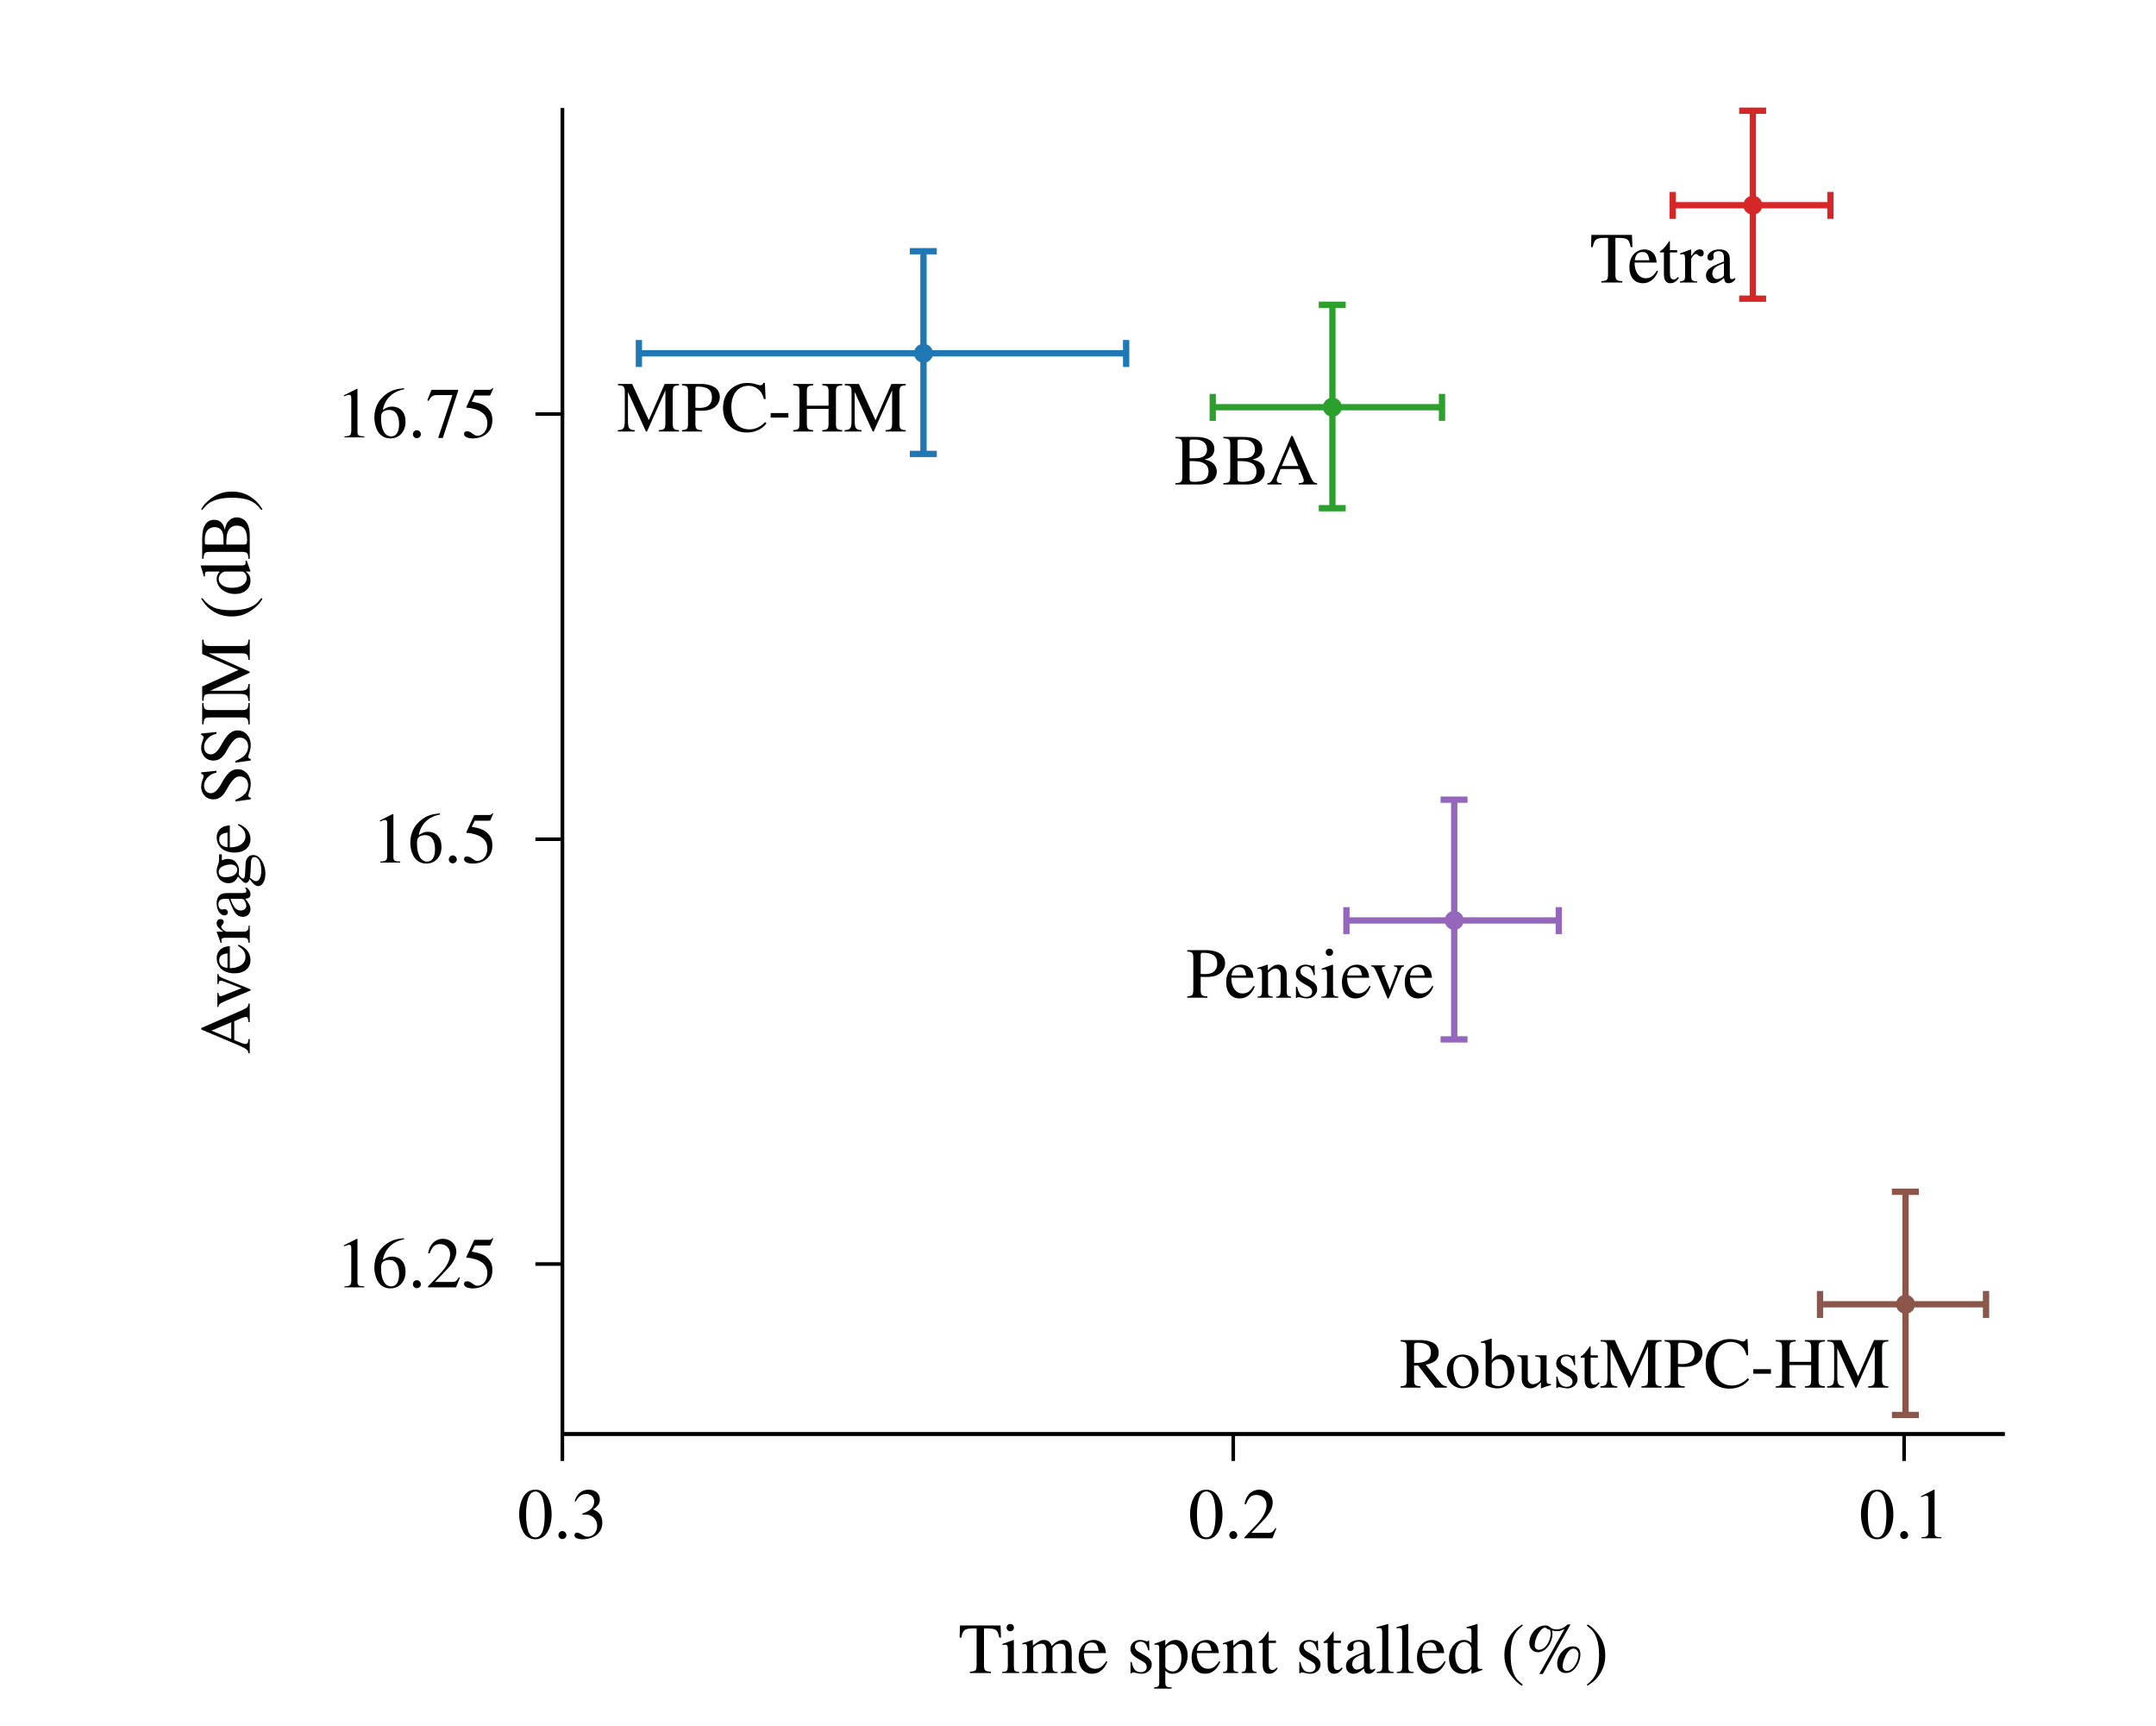
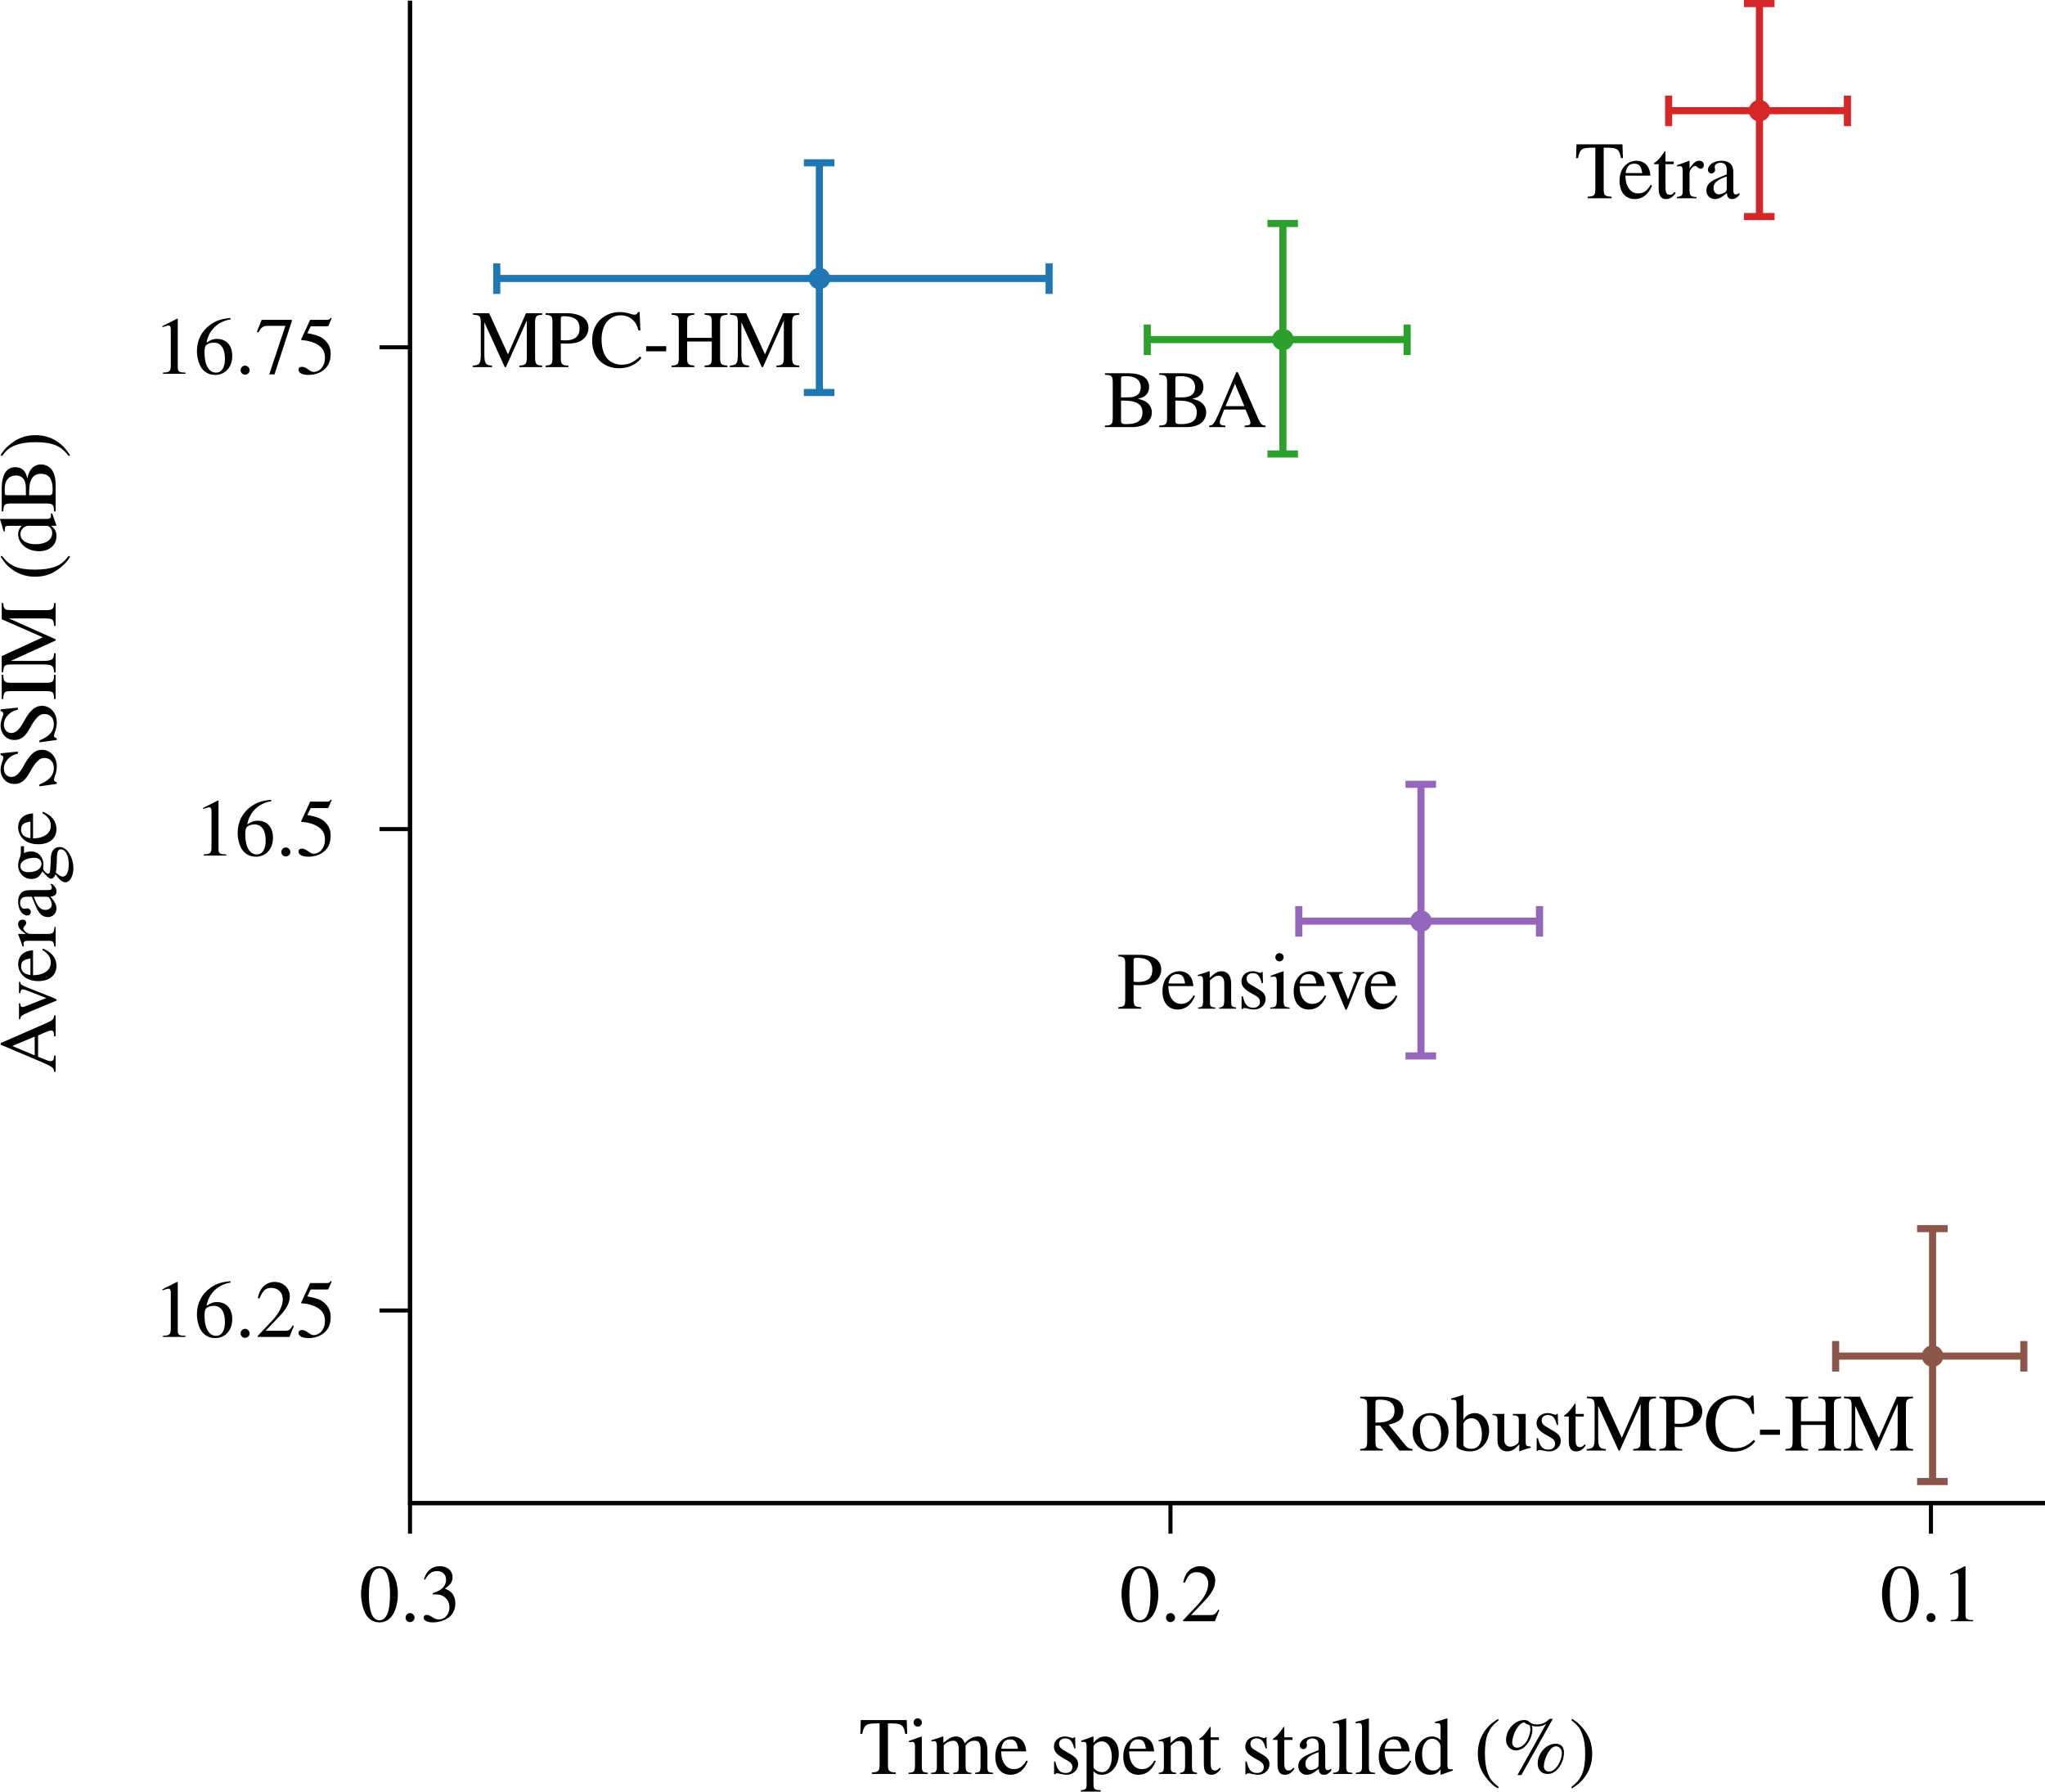
- <svg xmlns="http://www.w3.org/2000/svg" xmlns:xlink="http://www.w3.org/1999/xlink" width="600" height="480" viewBox="0 0 600 480" version="1.1" id="svg2185">
+ <svg xmlns="http://www.w3.org/2000/svg" xmlns:xlink="http://www.w3.org/1999/xlink" width="502.06" height="439.915" viewBox="0 0 502.06 439.915" version="1.1" id="svg2185">
  <defs id="defs2189">
    <defs id="defs2010">
-       <circle stroke="currentColor" stroke-width="0.5" r="0.5" id="gpDot" />
-       <path d="M-1,0 h2 M0,-1 v2" stroke="currentColor" stroke-width="0.133" id="gpPt0" />
-       <path d="M-1,-1 L1,1 M1,-1 L-1,1" stroke="currentColor" stroke-width="0.133" id="gpPt1" />
-       <path d="M-1,0 L1,0 M0,-1 L0,1 M-1,-1 L1,1 M-1,1 L1,-1" stroke="currentColor" stroke-width="0.133" id="gpPt2" />
-       <rect height="2" width="2" y="-1" x="-1" stroke="currentColor" stroke-width="0.133" id="gpPt3" />
-       <rect height="2" width="2" y="-1" x="-1" fill="currentColor" stroke="currentColor" stroke-width="0.133" id="gpPt4" />
-       <circle r="1" cy="0" cx="0" stroke="currentColor" stroke-width="0.133" id="gpPt5" />
-       <use stroke="none" fill="currentColor" id="gpPt6" xlink:href="#gpPt5" />
-       <path d="M0,-1.33 L-1.33,0.67 L1.33,0.67 z" stroke="currentColor" stroke-width="0.133" id="gpPt7" />
-       <use stroke="none" fill="currentColor" id="gpPt8" xlink:href="#gpPt7" />
-       <use transform="rotate(180)" stroke="currentColor" id="gpPt9" xlink:href="#gpPt7" />
-       <use stroke="none" fill="currentColor" id="gpPt10" xlink:href="#gpPt9" />
-       <use transform="rotate(45)" stroke="currentColor" id="gpPt11" xlink:href="#gpPt3" />
-       <use stroke="none" fill="currentColor" id="gpPt12" xlink:href="#gpPt11" />
-       <path d="M0,1.330 L1.265,0.411 L0.782,-1.067 L-0.782,-1.076 L-1.265,0.411 z" stroke="currentColor" stroke-width="0.133" id="gpPt13" />
-       <use stroke="none" fill="currentColor" id="gpPt14" xlink:href="#gpPt13" />
+       <circle r="0.5" id="gpDot" cx="0" cy="0" style="stroke:currentColor;stroke-width:0.5" />
+       <path d="M -1,0 H 1 M 0,-1 v 2" id="gpPt0" style="stroke:currentColor;stroke-width:0.133" />
+       <path d="M -1,-1 1,1 M 1,-1 -1,1" id="gpPt1" style="stroke:currentColor;stroke-width:0.133" />
+       <path d="M -1,0 H 1 M 0,-1 v 2 m -1,-2 2,2 m -2,0 2,-2" id="gpPt2" style="stroke:currentColor;stroke-width:0.133" />
+       <rect height="2" width="2" y="-1" x="-1" id="gpPt3" style="stroke:currentColor;stroke-width:0.133" />
+       <rect height="2" width="2" y="-1" x="-1" id="gpPt4" style="fill:currentColor;stroke:currentColor;stroke-width:0.133" />
+       <circle r="1" cy="0" cx="0" id="gpPt5" style="stroke:currentColor;stroke-width:0.133" />
+       <use id="gpPt6" xlink:href="#gpPt5" style="fill:currentColor;stroke:none" x="0" y="0" width="100%" height="100%" />
+       <path d="m 0,-1.33 -1.33,2 h 2.66 z" id="gpPt7" style="stroke:currentColor;stroke-width:0.133" />
+       <use id="gpPt8" xlink:href="#gpPt7" style="fill:currentColor;stroke:none" x="0" y="0" width="100%" height="100%" />
+       <use transform="scale(-1)" id="gpPt9" xlink:href="#gpPt7" style="stroke:currentColor" x="0" y="0" width="100%" height="100%" />
+       <use id="gpPt10" xlink:href="#gpPt9" style="fill:currentColor;stroke:none" x="0" y="0" width="100%" height="100%" />
+       <use transform="rotate(45)" id="gpPt11" xlink:href="#gpPt3" style="stroke:currentColor" x="0" y="0" width="100%" height="100%" />
+       <use id="gpPt12" xlink:href="#gpPt11" style="fill:currentColor;stroke:none" x="0" y="0" width="100%" height="100%" />
+       <path d="M 0,1.33 1.265,0.411 0.782,-1.067 -0.782,-1.076 -1.265,0.411 Z" id="gpPt13" style="stroke:currentColor;stroke-width:0.133" />
+       <use id="gpPt14" xlink:href="#gpPt13" style="fill:currentColor;stroke:none" x="0" y="0" width="100%" height="100%" />
      <filter width="1" height="1" y="0" x="0" filterUnits="objectBoundingBox" id="textbox">
        <feFlood id="feFlood2000" result="bgnd" flood-opacity="1" flood-color="white" />
        <feComposite id="feComposite2002" operator="atop" in2="bgnd" in="SourceGraphic" />
      </filter>
      <filter width="1" height="1" y="0" x="0" filterUnits="objectBoundingBox" id="greybox">
        <feFlood id="feFlood2005" result="grey" flood-opacity="1" flood-color="lightgrey" />
        <feComposite id="feComposite2007" operator="atop" in2="grey" in="SourceGraphic" />
      </filter>
    </defs>
  </defs>
-   <rect style="fill:none" id="rect1982" height="480" width="600" y="0" x="0" />
-   <path d="M 156.5,351.7 H 149" id="path2014" style="color:#000000;fill:none;stroke:#000000;stroke-width:1;stroke-linecap:butt;stroke-linejoin:miter" />
-   <text style="color:#000000;font-size:20px;font-family:Times;text-anchor:end;fill:#000000;stroke:none;stroke-width:1;stroke-linecap:butt;stroke-linejoin:miter" id="text2018" x="138.5" y="358.2">
+   <path d="m 100.66,321.775 h -7.5" id="path2014" style="color:#000000;fill:none;stroke:#000000;stroke-width:1;stroke-linecap:butt;stroke-linejoin:miter" />
+   <text style="color:#000000;font-size:20px;font-family:Times;text-anchor:end;fill:#000000;stroke:none;stroke-width:1;stroke-linecap:butt;stroke-linejoin:miter" id="text2018" x="82.66" y="328.275">
    <tspan style="font-family:Times" id="tspan2016">16.25</tspan>
  </text>
-   <path d="M 156.5,233.5 H 149" id="path2024" style="color:#000000;fill:none;stroke:#000000;stroke-width:1;stroke-linecap:butt;stroke-linejoin:miter" />
-   <text style="color:#000000;font-size:20px;font-family:Times;text-anchor:end;fill:#000000;stroke:none;stroke-width:1;stroke-linecap:butt;stroke-linejoin:miter" id="text2028" x="138.5" y="240">
+   <path d="m 100.66,203.575 h -7.5" id="path2024" style="color:#000000;fill:none;stroke:#000000;stroke-width:1;stroke-linecap:butt;stroke-linejoin:miter" />
+   <text style="color:#000000;font-size:20px;font-family:Times;text-anchor:end;fill:#000000;stroke:none;stroke-width:1;stroke-linecap:butt;stroke-linejoin:miter" id="text2028" x="82.66" y="210.075">
    <tspan style="font-family:Times" id="tspan2026">16.5</tspan>
  </text>
-   <path d="M 156.5,115.2 H 149" id="path2034" style="color:#000000;fill:none;stroke:#000000;stroke-width:1;stroke-linecap:butt;stroke-linejoin:miter" />
-   <text style="color:#000000;font-size:20px;font-family:Times;text-anchor:end;fill:#000000;stroke:none;stroke-width:1;stroke-linecap:butt;stroke-linejoin:miter" id="text2038" x="138.5" y="121.7">
+   <path d="m 100.66,85.275 h -7.5" id="path2034" style="color:#000000;fill:none;stroke:#000000;stroke-width:1;stroke-linecap:butt;stroke-linejoin:miter" />
+   <text style="color:#000000;font-size:20px;font-family:Times;text-anchor:end;fill:#000000;stroke:none;stroke-width:1;stroke-linecap:butt;stroke-linejoin:miter" id="text2038" x="82.66" y="91.775">
    <tspan style="font-family:Times" id="tspan2036">16.75</tspan>
  </text>
-   <path d="m 529.9,399 v 7.5" id="path2044" style="color:#000000;fill:none;stroke:#000000;stroke-width:1;stroke-linecap:butt;stroke-linejoin:miter" />
-   <text style="color:#000000;font-size:20px;font-family:Times;text-anchor:middle;fill:#000000;stroke:none;stroke-width:1;stroke-linecap:butt;stroke-linejoin:miter" id="text2048" x="529.9" y="428">
+   <path d="m 474.06,369.075 v 7.5" id="path2044" style="color:#000000;fill:none;stroke:#000000;stroke-width:1;stroke-linecap:butt;stroke-linejoin:miter" />
+   <text style="color:#000000;font-size:20px;font-family:Times;text-anchor:middle;fill:#000000;stroke:none;stroke-width:1;stroke-linecap:butt;stroke-linejoin:miter" id="text2048" x="474.06" y="398.075">
    <tspan style="font-family:Times" id="tspan2046">0.1</tspan>
  </text>
-   <path d="m 343.2,399 v 7.5" id="path2054" style="color:#000000;fill:none;stroke:#000000;stroke-width:1;stroke-linecap:butt;stroke-linejoin:miter" />
-   <text style="color:#000000;font-size:20px;font-family:Times;text-anchor:middle;fill:#000000;stroke:none;stroke-width:1;stroke-linecap:butt;stroke-linejoin:miter" id="text2058" x="343.2" y="428">
+   <path d="m 287.36,369.075 v 7.5" id="path2054" style="color:#000000;fill:none;stroke:#000000;stroke-width:1;stroke-linecap:butt;stroke-linejoin:miter" />
+   <text style="color:#000000;font-size:20px;font-family:Times;text-anchor:middle;fill:#000000;stroke:none;stroke-width:1;stroke-linecap:butt;stroke-linejoin:miter" id="text2058" x="287.36" y="398.075">
    <tspan style="font-family:Times" id="tspan2056">0.2</tspan>
  </text>
-   <path d="m 156.5,399 v 7.5" id="path2064" style="color:#000000;fill:none;stroke:#000000;stroke-width:1;stroke-linecap:butt;stroke-linejoin:miter" />
-   <text style="color:#000000;font-size:20px;font-family:Times;text-anchor:middle;fill:#000000;stroke:none;stroke-width:1;stroke-linecap:butt;stroke-linejoin:miter" id="text2068" x="156.5" y="428">
+   <path d="m 100.66,369.075 v 7.5" id="path2064" style="color:#000000;fill:none;stroke:#000000;stroke-width:1;stroke-linecap:butt;stroke-linejoin:miter" />
+   <text style="color:#000000;font-size:20px;font-family:Times;text-anchor:middle;fill:#000000;stroke:none;stroke-width:1;stroke-linecap:butt;stroke-linejoin:miter" id="text2068" x="100.66" y="398.075">
    <tspan style="font-family:Times" id="tspan2066">0.3</tspan>
  </text>
-   <path d="M 156.5,30.1 V 399 h 401.4 m 0,-368.9 m -401.4,0" id="path2076" style="color:#000000;fill:none;stroke:#000000;stroke-width:1;stroke-linecap:butt;stroke-linejoin:miter" />
-   <text style="color:#000000;font-size:20px;font-family:Times;text-anchor:middle;fill:#000000;stroke:none;stroke-width:1;stroke-linecap:butt;stroke-linejoin:miter" id="text2082" transform="rotate(-90)" x="-214.6" y="69.5">
+   <path d="m 100.66,0.175 v 368.9 h 401.4 m 0,-368.9 m -401.4,0" id="path2076" style="color:#000000;fill:none;stroke:#000000;stroke-width:1;stroke-linecap:butt;stroke-linejoin:miter" />
+   <text style="color:#000000;font-size:20px;font-family:Times;text-anchor:middle;fill:#000000;stroke:none;stroke-width:1;stroke-linecap:butt;stroke-linejoin:miter" id="text2082" transform="rotate(-90)" x="-184.675" y="13.66">
    <tspan style="font-family:Times" id="tspan2080">Average SSIM (dB)</tspan>
  </text>
-   <text style="color:#000000;font-size:20px;font-family:Times;text-anchor:middle;fill:#000000;stroke:none;stroke-width:1;stroke-linecap:butt;stroke-linejoin:miter" id="text2090" x="357.2" y="465.5">
+   <text style="color:#000000;font-size:20px;font-family:Times;text-anchor:middle;fill:#000000;stroke:none;stroke-width:1;stroke-linecap:butt;stroke-linejoin:miter" id="text2090" x="301.36" y="435.575">
    <tspan style="font-family:Times" id="tspan2088">Time spent stalled (%)</tspan>
  </text>
-   <path style="color:#000000;fill:none;stroke:#d62728;stroke-width:1.75;stroke-linecap:butt;stroke-linejoin:miter" id="path2102" d="M 487.8,83.1 V 30.8 M 484,83.1 h 7.5 M 484,30.8 h 7.5" />
-   <path style="color:#000000;fill:none;stroke:#1f77b4;stroke-width:1.75;stroke-linecap:butt;stroke-linejoin:miter" id="path2104" d="M 257,126.3 V 69.9 m -3.8,56.4 h 7.5 m -7.5,-56.4 h 7.5" />
-   <path style="color:#000000;fill:none;stroke:#8c564b;stroke-width:1.75;stroke-linecap:butt;stroke-linejoin:miter" id="path2106" d="m 530.3,393.7 v -62.1 m -3.8,62.1 h 7.5 m -7.5,-62.1 h 7.5" />
-   <path style="color:#000000;fill:none;stroke:#9467bd;stroke-width:1.75;stroke-linecap:butt;stroke-linejoin:miter" id="path2108" d="m 404.7,289.2 v -66.7 m -3.8,66.7 h 7.5 m -7.5,-66.7 h 7.5" />
-   <path style="color:#000000;fill:none;stroke:#2ca02c;stroke-width:1.75;stroke-linecap:butt;stroke-linejoin:miter" id="path2110" d="M 370.8,141.4 V 84.8 m -3.8,56.6 h 7.5 M 367,84.8 h 7.5" />
-   <path style="color:#000000;fill:none;stroke:#d62728;stroke-width:1.75;stroke-linecap:butt;stroke-linejoin:miter" id="path2112" d="m 509.4,57.1 h -43.9 m 43.9,3.8 v -7.5 m -43.9,7.5 v -7.5" />
-   <path style="color:#000000;fill:none;stroke:#1f77b4;stroke-width:1.75;stroke-linecap:butt;stroke-linejoin:miter" id="path2114" d="M 313.4,98.3 H 177.8 m 135.6,3.8 v -7.5 m -135.6,7.5 v -7.5" />
-   <path style="color:#000000;fill:none;stroke:#8c564b;stroke-width:1.75;stroke-linecap:butt;stroke-linejoin:miter" id="path2116" d="m 552.7,362.9 h -46.2 m 46.2,3.8 v -7.5 m -46.2,7.5 v -7.5" />
-   <path style="color:#000000;fill:none;stroke:#9467bd;stroke-width:1.75;stroke-linecap:butt;stroke-linejoin:miter" id="path2118" d="m 433.8,256.1 h -59.1 m 59.1,3.8 v -7.5 m -59.1,7.5 v -7.5" />
-   <path style="color:#000000;fill:none;stroke:#2ca02c;stroke-width:1.75;stroke-linecap:butt;stroke-linejoin:miter" id="path2120" d="m 401.3,113.3 h -63.8 m 63.8,3.8 v -7.5 m -63.8,7.5 v -7.5" />
-   <use height="100%" width="100%" y="0" x="0" style="color:#d62728;fill:none;stroke:#000000;stroke-width:1.75;stroke-linecap:butt;stroke-linejoin:miter" id="use2122" transform="matrix(2.48,0,0,2.48,487.8,57.1)" xlink:href="#gpPt6" />
-   <use height="100%" width="100%" y="0" x="0" style="color:#1f77b4;fill:none;stroke:#000000;stroke-width:1.75;stroke-linecap:butt;stroke-linejoin:miter" id="use2124" transform="matrix(2.48,0,0,2.48,257,98.3)" xlink:href="#gpPt6" />
-   <use height="100%" width="100%" y="0" x="0" style="color:#8c564b;fill:none;stroke:#000000;stroke-width:1.75;stroke-linecap:butt;stroke-linejoin:miter" id="use2126" transform="matrix(2.48,0,0,2.48,530.3,362.9)" xlink:href="#gpPt6" />
-   <use height="100%" width="100%" y="0" x="0" style="color:#9467bd;fill:none;stroke:#000000;stroke-width:1.75;stroke-linecap:butt;stroke-linejoin:miter" id="use2128" transform="matrix(2.48,0,0,2.48,404.7,256.1)" xlink:href="#gpPt6" />
-   <use height="100%" width="100%" y="0" x="0" style="color:#2ca02c;fill:none;stroke:#000000;stroke-width:1.75;stroke-linecap:butt;stroke-linejoin:miter" id="use2130" transform="matrix(2.48,0,0,2.48,370.8,113.3)" xlink:href="#gpPt6" />
-   <text style="color:#000000;font-size:20px;font-family:Times;text-anchor:middle;fill:#000000;stroke:none;stroke-width:1;stroke-linecap:butt;stroke-linejoin:miter" id="text2141" x="462.668" y="78.6">
+   <path style="color:#000000;fill:none;stroke:#d62728;stroke-width:1.75;stroke-linecap:butt;stroke-linejoin:miter" id="path2102" d="m 431.96,53.175 v -52.3 m -3.8,52.3 h 7.5 m -7.5,-52.3 h 7.5" />
+   <path style="color:#000000;fill:none;stroke:#1f77b4;stroke-width:1.75;stroke-linecap:butt;stroke-linejoin:miter" id="path2104" d="m 201.16,96.375 v -56.4 m -3.8,56.4 h 7.5 m -7.5,-56.4 h 7.5" />
+   <path style="color:#000000;fill:none;stroke:#8c564b;stroke-width:1.75;stroke-linecap:butt;stroke-linejoin:miter" id="path2106" d="m 474.46,363.775 v -62.1 m -3.8,62.1 h 7.5 m -7.5,-62.1 h 7.5" />
+   <path style="color:#000000;fill:none;stroke:#9467bd;stroke-width:1.75;stroke-linecap:butt;stroke-linejoin:miter" id="path2108" d="m 348.86,259.275 v -66.7 m -3.8,66.7 h 7.5 m -7.5,-66.7 h 7.5" />
+   <path style="color:#000000;fill:none;stroke:#2ca02c;stroke-width:1.75;stroke-linecap:butt;stroke-linejoin:miter" id="path2110" d="m 314.96,111.475 v -56.6 m -3.8,56.6 h 7.5 m -7.5,-56.6 h 7.5" />
+   <path style="color:#000000;fill:none;stroke:#d62728;stroke-width:1.75;stroke-linecap:butt;stroke-linejoin:miter" id="path2112" d="m 453.56,27.175 h -43.9 m 43.9,3.8 v -7.5 m -43.9,7.5 v -7.5" />
+   <path style="color:#000000;fill:none;stroke:#1f77b4;stroke-width:1.75;stroke-linecap:butt;stroke-linejoin:miter" id="path2114" d="m 257.56,68.375 h -135.6 m 135.6,3.8 v -7.5 m -135.6,7.5 v -7.5" />
+   <path style="color:#000000;fill:none;stroke:#8c564b;stroke-width:1.75;stroke-linecap:butt;stroke-linejoin:miter" id="path2116" d="m 496.86,332.975 h -46.2 m 46.2,3.8 v -7.5 m -46.2,7.5 v -7.5" />
+   <path style="color:#000000;fill:none;stroke:#9467bd;stroke-width:1.75;stroke-linecap:butt;stroke-linejoin:miter" id="path2118" d="m 377.96,226.175 h -59.1 m 59.1,3.8 v -7.5 m -59.1,7.5 v -7.5" />
+   <path style="color:#000000;fill:none;stroke:#2ca02c;stroke-width:1.75;stroke-linecap:butt;stroke-linejoin:miter" id="path2120" d="m 345.46,83.375 h -63.8 m 63.8,3.8 v -7.5 m -63.8,7.5 v -7.5" />
+   <use height="100%" width="100%" y="0" x="0" style="color:#d62728;fill:none;stroke:#000000;stroke-width:1.75;stroke-linecap:butt;stroke-linejoin:miter" id="use2122" transform="matrix(2.48,0,0,2.48,431.96,27.175)" xlink:href="#gpPt6" />
+   <use height="100%" width="100%" y="0" x="0" style="color:#1f77b4;fill:none;stroke:#000000;stroke-width:1.75;stroke-linecap:butt;stroke-linejoin:miter" id="use2124" transform="matrix(2.48,0,0,2.48,201.16,68.375)" xlink:href="#gpPt6" />
+   <use height="100%" width="100%" y="0" x="0" style="color:#8c564b;fill:none;stroke:#000000;stroke-width:1.75;stroke-linecap:butt;stroke-linejoin:miter" id="use2126" transform="matrix(2.48,0,0,2.48,474.46,332.975)" xlink:href="#gpPt6" />
+   <use height="100%" width="100%" y="0" x="0" style="color:#9467bd;fill:none;stroke:#000000;stroke-width:1.75;stroke-linecap:butt;stroke-linejoin:miter" id="use2128" transform="matrix(2.48,0,0,2.48,348.86,226.175)" xlink:href="#gpPt6" />
+   <use height="100%" width="100%" y="0" x="0" style="color:#2ca02c;fill:none;stroke:#000000;stroke-width:1.75;stroke-linecap:butt;stroke-linejoin:miter" id="use2130" transform="matrix(2.48,0,0,2.48,314.96,83.375)" xlink:href="#gpPt6" />
+   <text style="color:#000000;font-size:20px;font-family:Times;text-anchor:middle;fill:#000000;stroke:none;stroke-width:1;stroke-linecap:butt;stroke-linejoin:miter" id="text2141" x="406.828" y="48.675">
    <tspan id="tspan2139" style="font-family:Times">Tetra</tspan>
  </text>
-   <text style="color:#000000;font-size:20px;font-family:Times;text-anchor:middle;fill:#000000;stroke:none;stroke-width:1;stroke-linecap:butt;stroke-linejoin:miter" id="text2147" x="212.132" y="120.064">
+   <text style="color:#000000;font-size:20px;font-family:Times;text-anchor:middle;fill:#000000;stroke:none;stroke-width:1;stroke-linecap:butt;stroke-linejoin:miter" id="text2147" x="156.292" y="90.139">
    <tspan id="tspan2145" style="font-family:Times">MPC-HM</tspan>
  </text>
-   <text style="color:#000000;font-size:20px;font-family:Times;text-anchor:middle;fill:#000000;stroke:none;stroke-width:1;stroke-linecap:butt;stroke-linejoin:miter" id="text2153" x="457.734" y="386.098">
+   <text style="color:#000000;font-size:20px;font-family:Times;text-anchor:middle;fill:#000000;stroke:none;stroke-width:1;stroke-linecap:butt;stroke-linejoin:miter" id="text2153" x="401.894" y="356.173">
    <tspan id="tspan2151" style="font-family:Times">RobustMPC-HM</tspan>
  </text>
-   <text style="color:#000000;font-size:20px;font-family:Times;text-anchor:middle;fill:#000000;stroke:none;stroke-width:1;stroke-linecap:butt;stroke-linejoin:miter" id="text2159" x="364.7" y="277.6">
+   <text style="color:#000000;font-size:20px;font-family:Times;text-anchor:middle;fill:#000000;stroke:none;stroke-width:1;stroke-linecap:butt;stroke-linejoin:miter" id="text2159" x="308.86" y="247.675">
    <tspan id="tspan2157" style="font-family:Times">Pensieve</tspan>
  </text>
-   <text style="color:#000000;font-size:20px;font-family:Times;text-anchor:middle;fill:#000000;stroke:none;stroke-width:1;stroke-linecap:butt;stroke-linejoin:miter" id="text2165" x="346.8" y="134.8">
+   <text style="color:#000000;font-size:20px;font-family:Times;text-anchor:middle;fill:#000000;stroke:none;stroke-width:1;stroke-linecap:butt;stroke-linejoin:miter" id="text2165" x="290.96" y="104.875">
    <tspan id="tspan2163" style="font-family:Times">BBA</tspan>
  </text>
-   <path d="M 156.5,30.1 V 399 h 401.4 m 0,-368.9 m -401.4,0" id="path2178" style="color:#000000;fill:none;stroke:#000000;stroke-width:1;stroke-linecap:butt;stroke-linejoin:miter" />
+   <path d="m 100.66,0.175 v 368.9 h 401.4 m 0,-368.9 m -401.4,0" id="path2178" style="color:#000000;fill:none;stroke:#000000;stroke-width:1;stroke-linecap:butt;stroke-linejoin:miter" />
</svg>
